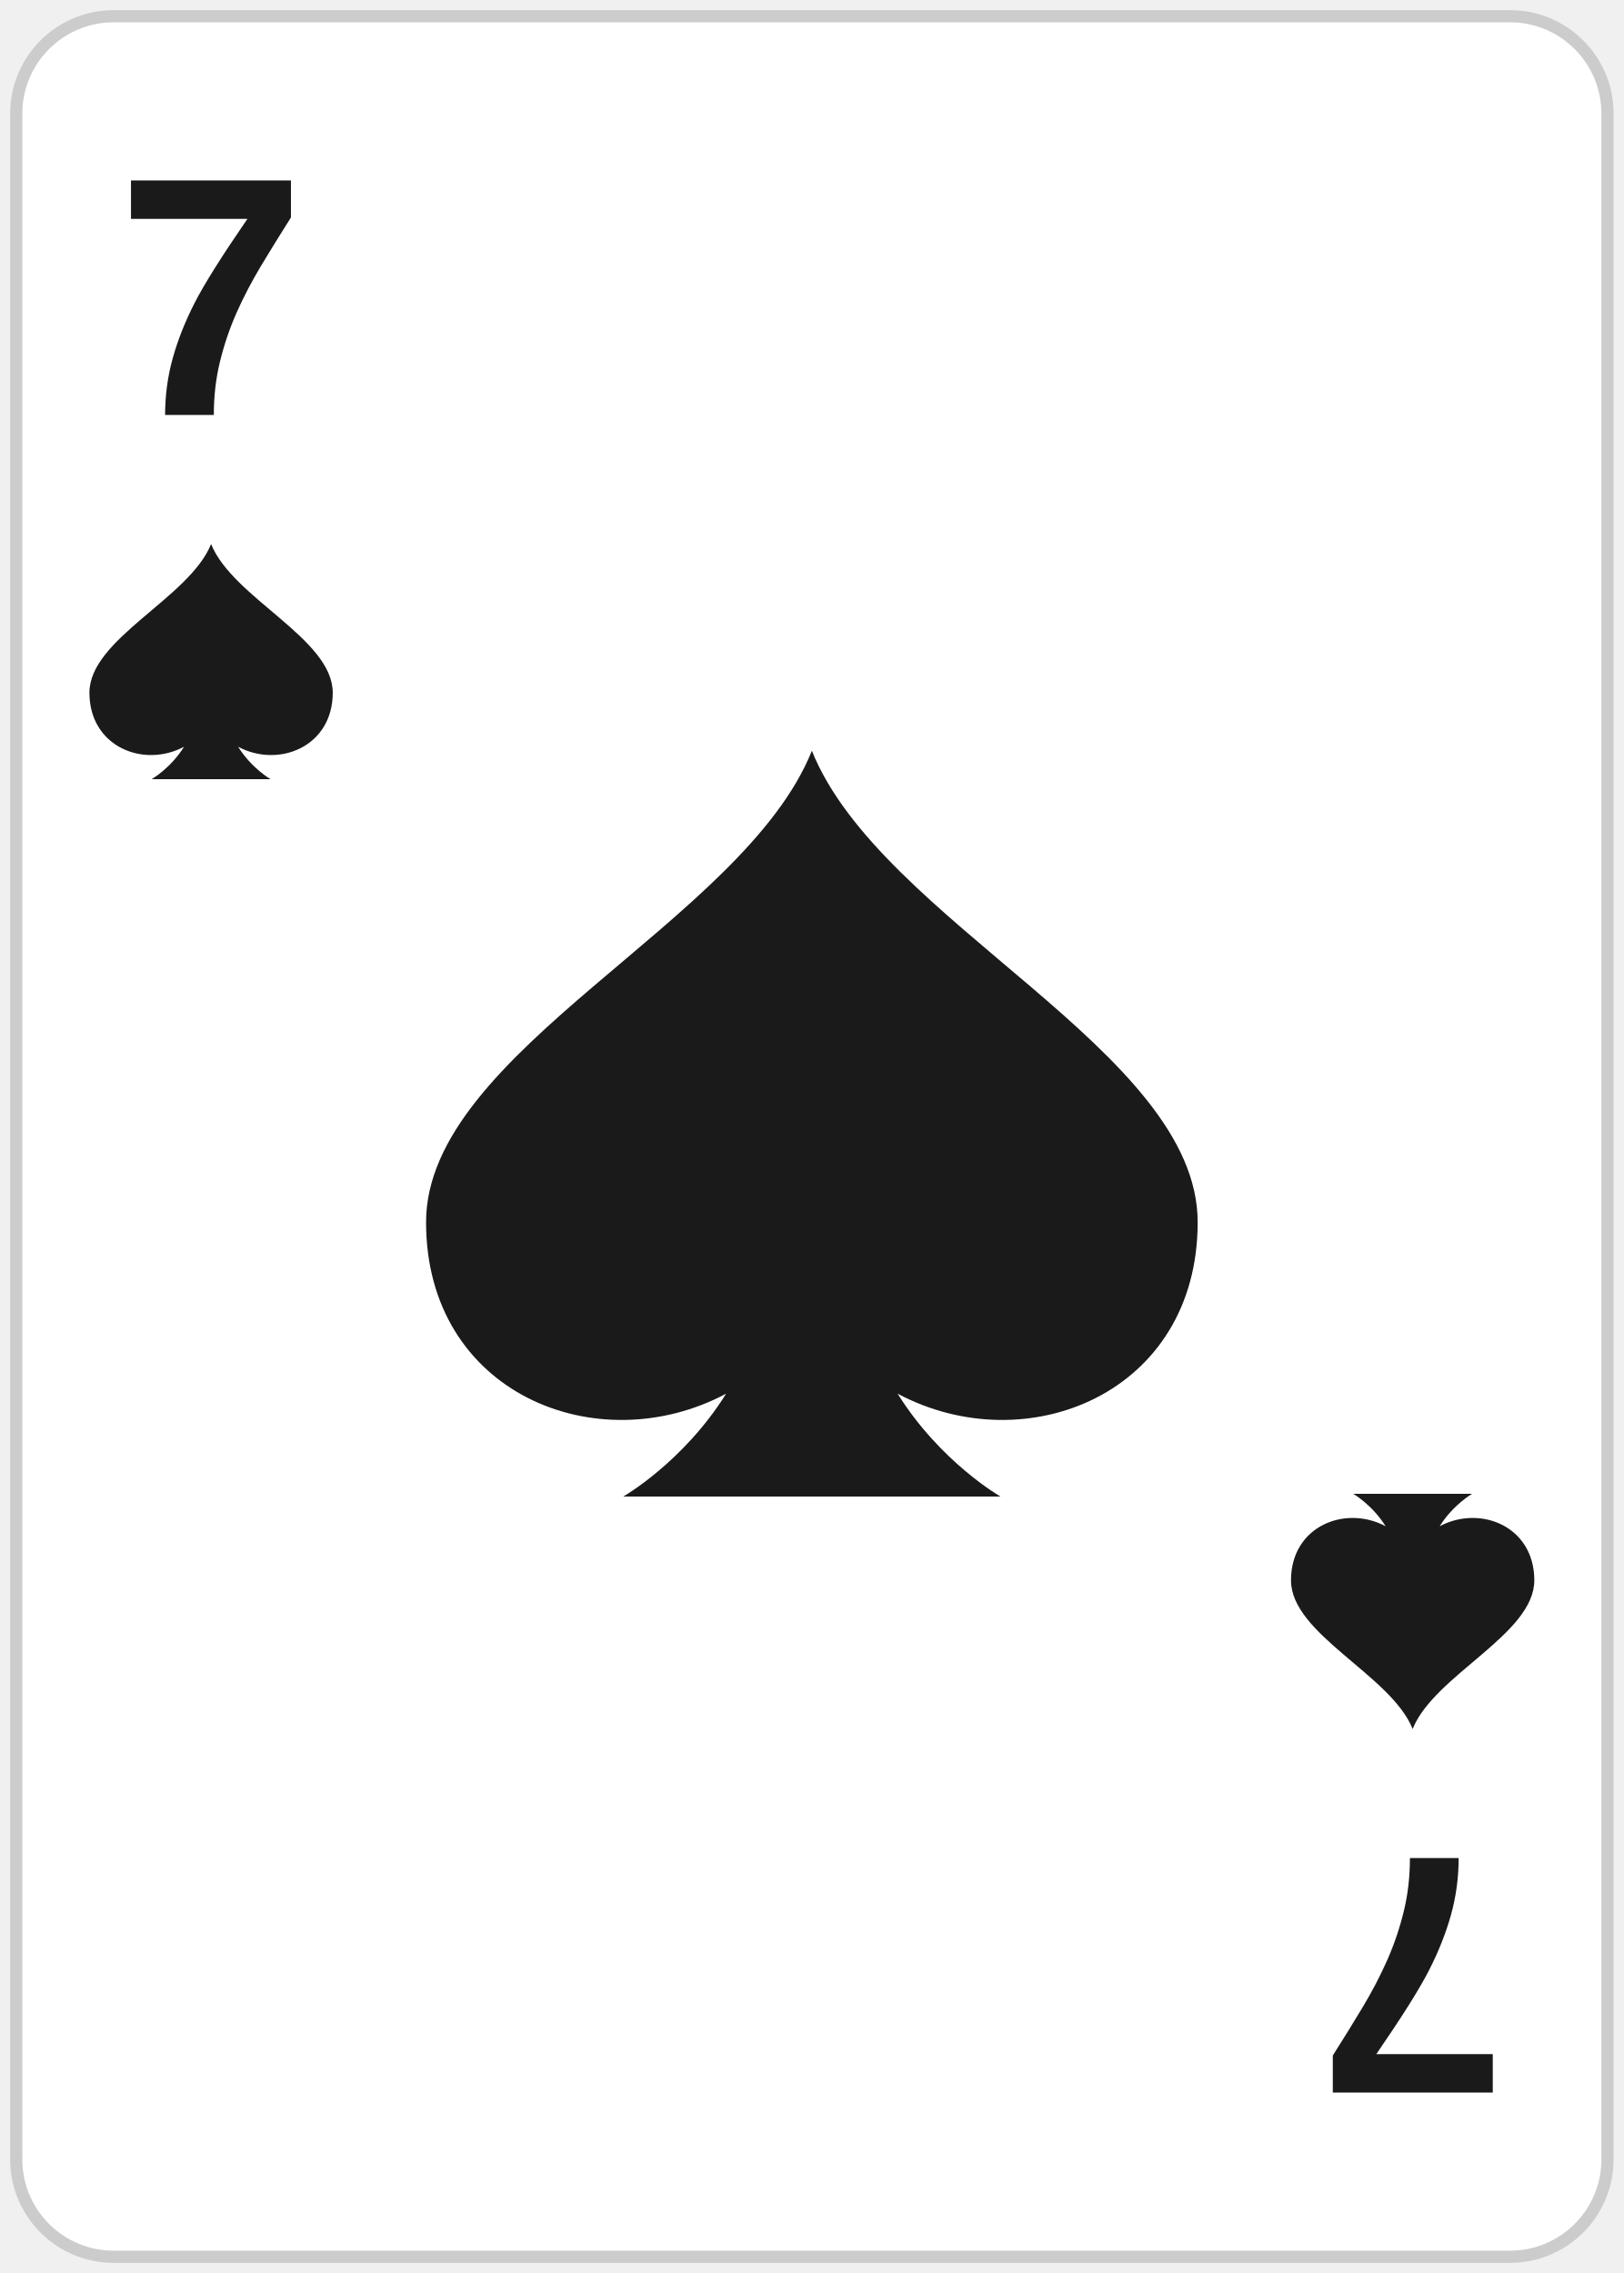
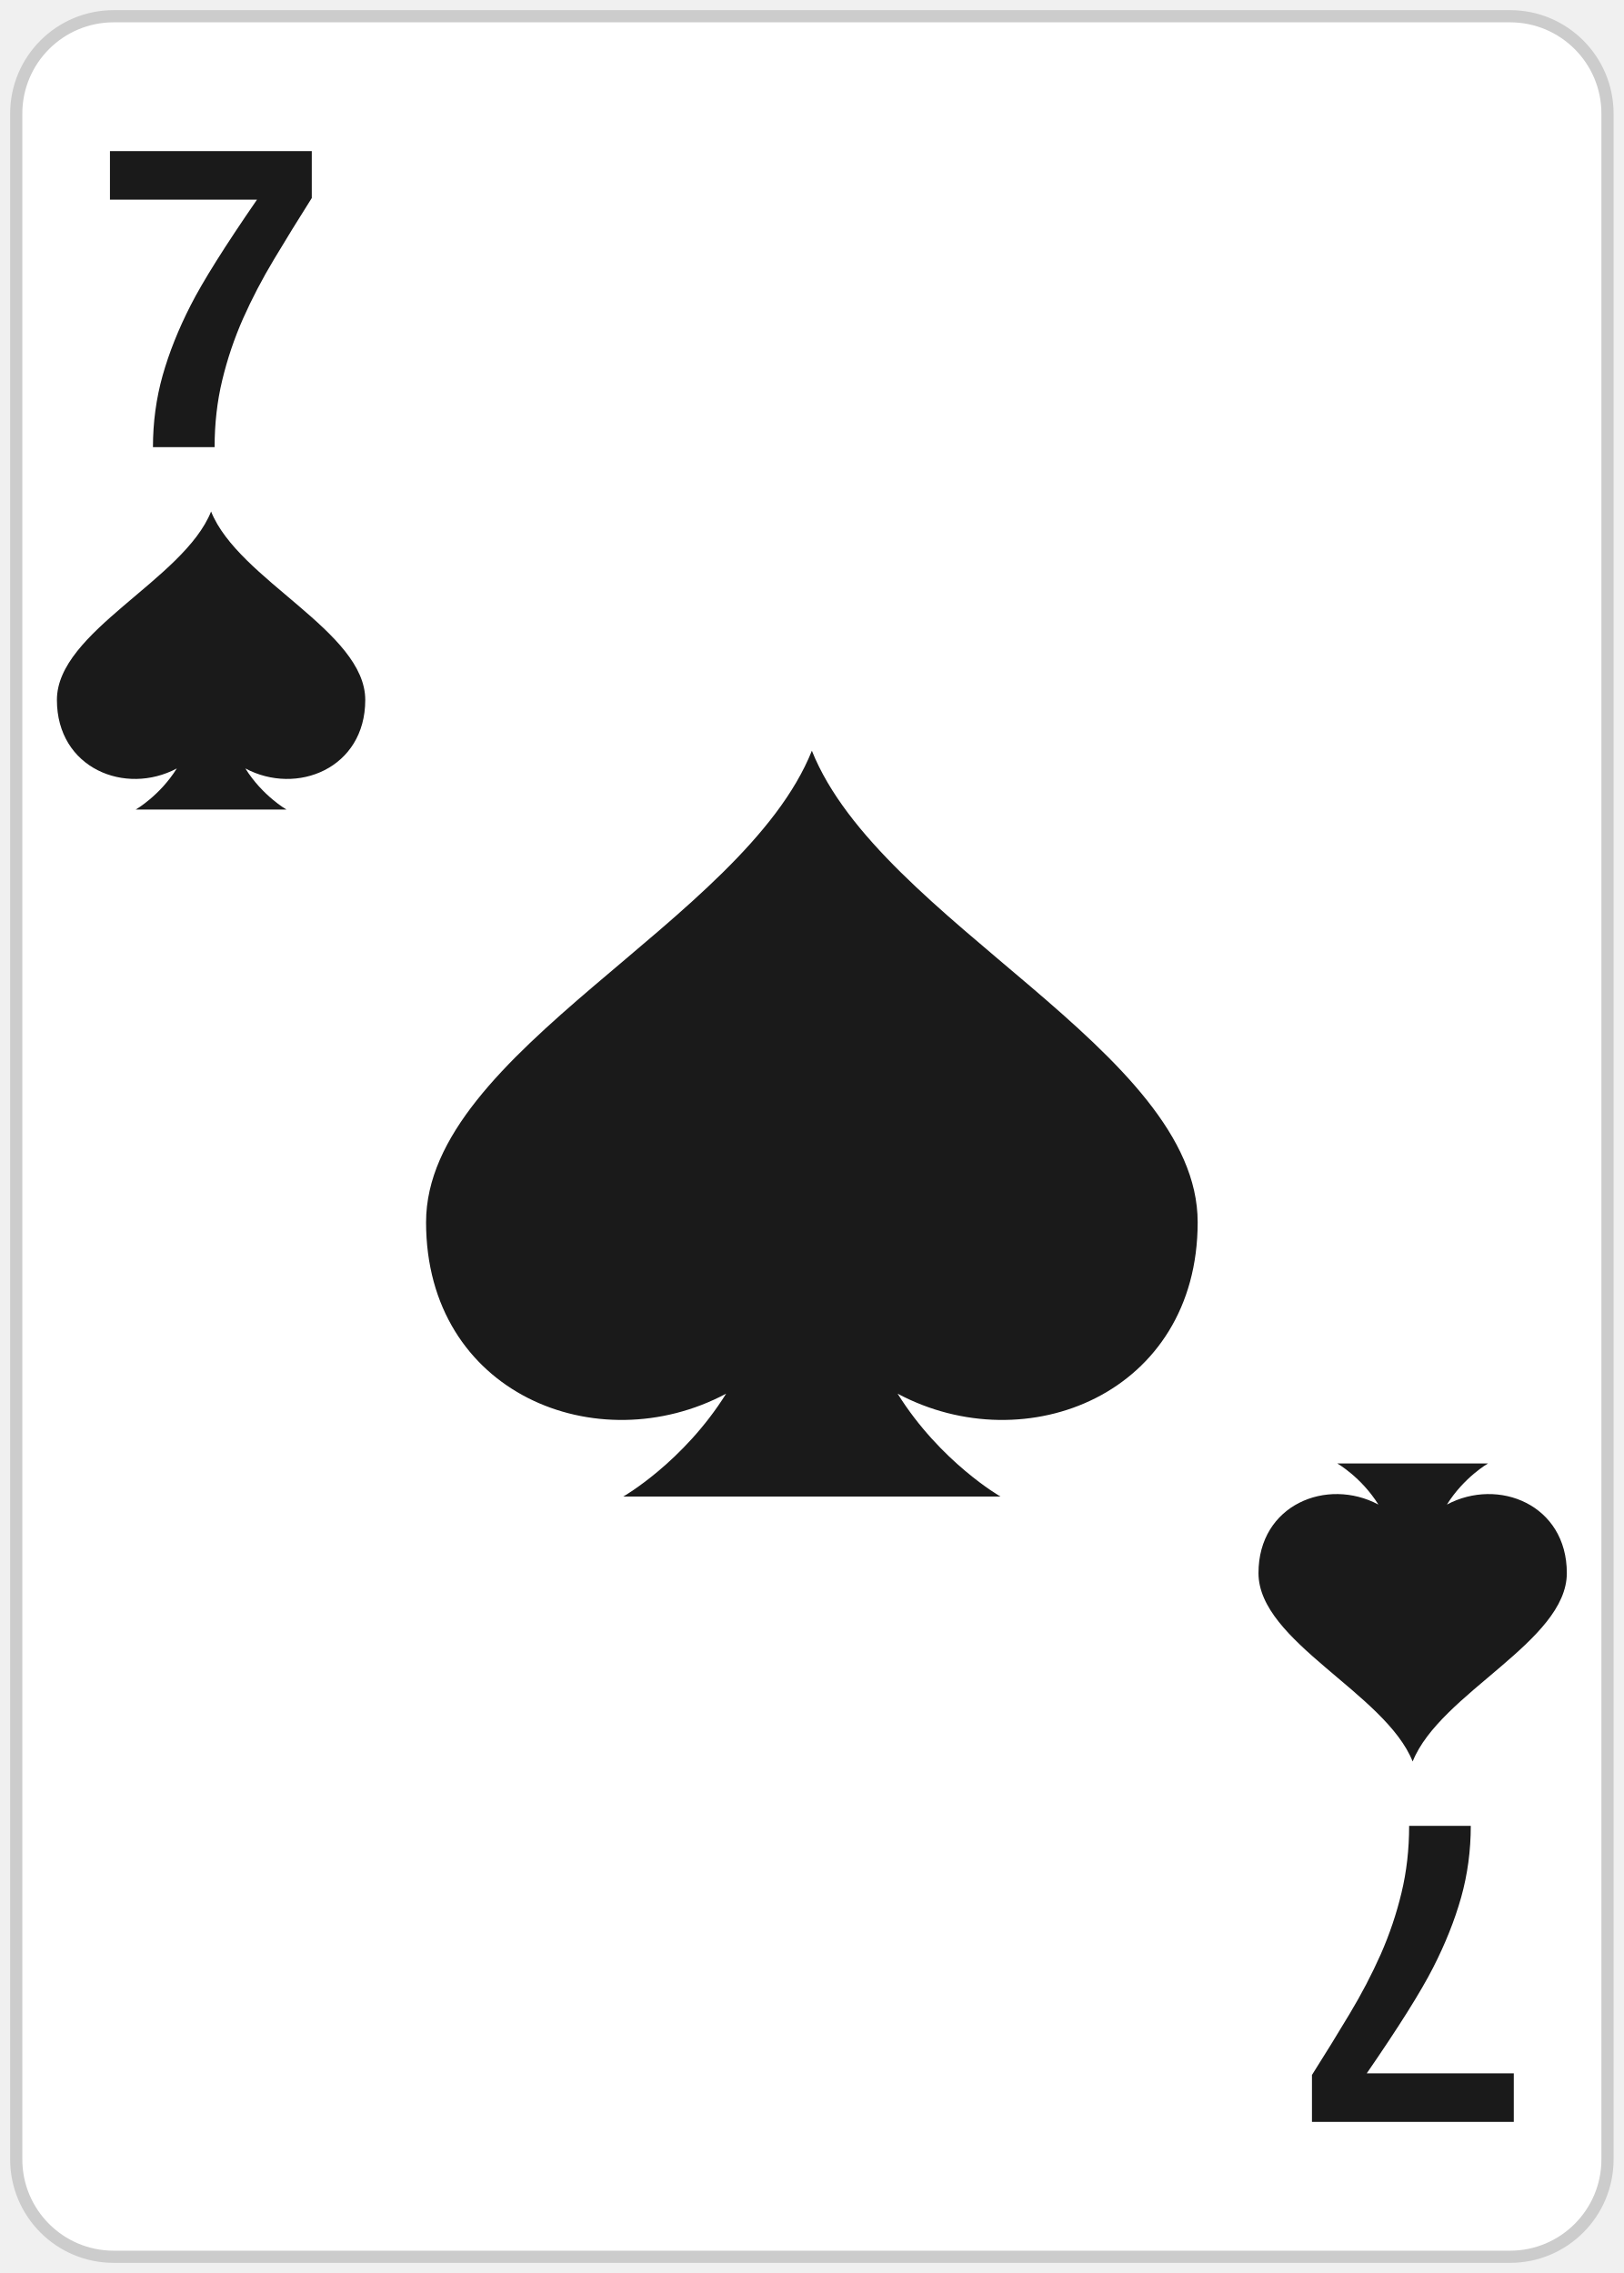
<svg xmlns="http://www.w3.org/2000/svg" viewBox="0 0 200 280" width="200" height="280">
  <rect x="2" y="2" width="196" height="276" rx="12" ry="12" fill="#ffffff" stroke="#cccccc" stroke-width="1.5" />
  <g transform="rotate(0 26 59)">
-     <text x="26" y="51.12" font-family="'Arial', 'Helvetica', sans-serif" font-size="42" font-weight="700" fill="#1a1a1a" text-anchor="middle">7</text>
-     <g transform="translate(26 82) scale(0.333)">
+     <text x="26" y="55.08" font-family="'Arial', 'Helvetica', sans-serif" font-size="53" font-weight="700" fill="#1a1a1a" text-anchor="middle">7</text>
+     <g transform="translate(26 82) scale(0.422)">
      <path d="M 0 -45 C -8 -25 -45 -10 -45 10 C -45 30 -25 38 -10 30 C -15 38 -22 42 -22 42 L 22 42 C 22 42 15 38 10 30 C 25 38 45 30 45 10 C 45 -10 8 -25 0 -45 Z" fill="#1a1a1a" />
    </g>
  </g>
  <g transform="rotate(180 174 221)">
-     <text x="174" y="213.12" font-family="'Arial', 'Helvetica', sans-serif" font-size="42" font-weight="700" fill="#1a1a1a" text-anchor="middle">7</text>
-     <g transform="translate(174 244) scale(0.333)">
+     <text x="174" y="217.08" font-family="'Arial', 'Helvetica', sans-serif" font-size="53" font-weight="700" fill="#1a1a1a" text-anchor="middle">7</text>
+     <g transform="translate(174 244) scale(0.422)">
      <path d="M 0 -45 C -8 -25 -45 -10 -45 10 C -45 30 -25 38 -10 30 C -15 38 -22 42 -22 42 L 22 42 C 22 42 15 38 10 30 C 25 38 45 30 45 10 C 45 -10 8 -25 0 -45 Z" fill="#1a1a1a" />
    </g>
  </g>
  <g transform="translate(100 140) scale(1.056)">
    <path d="M 0 -45 C -8 -25 -45 -10 -45 10 C -45 30 -25 38 -10 30 C -15 38 -22 42 -22 42 L 22 42 C 22 42 15 38 10 30 C 25 38 45 30 45 10 C 45 -10 8 -25 0 -45 Z" fill="#1a1a1a" />
  </g>
</svg>
